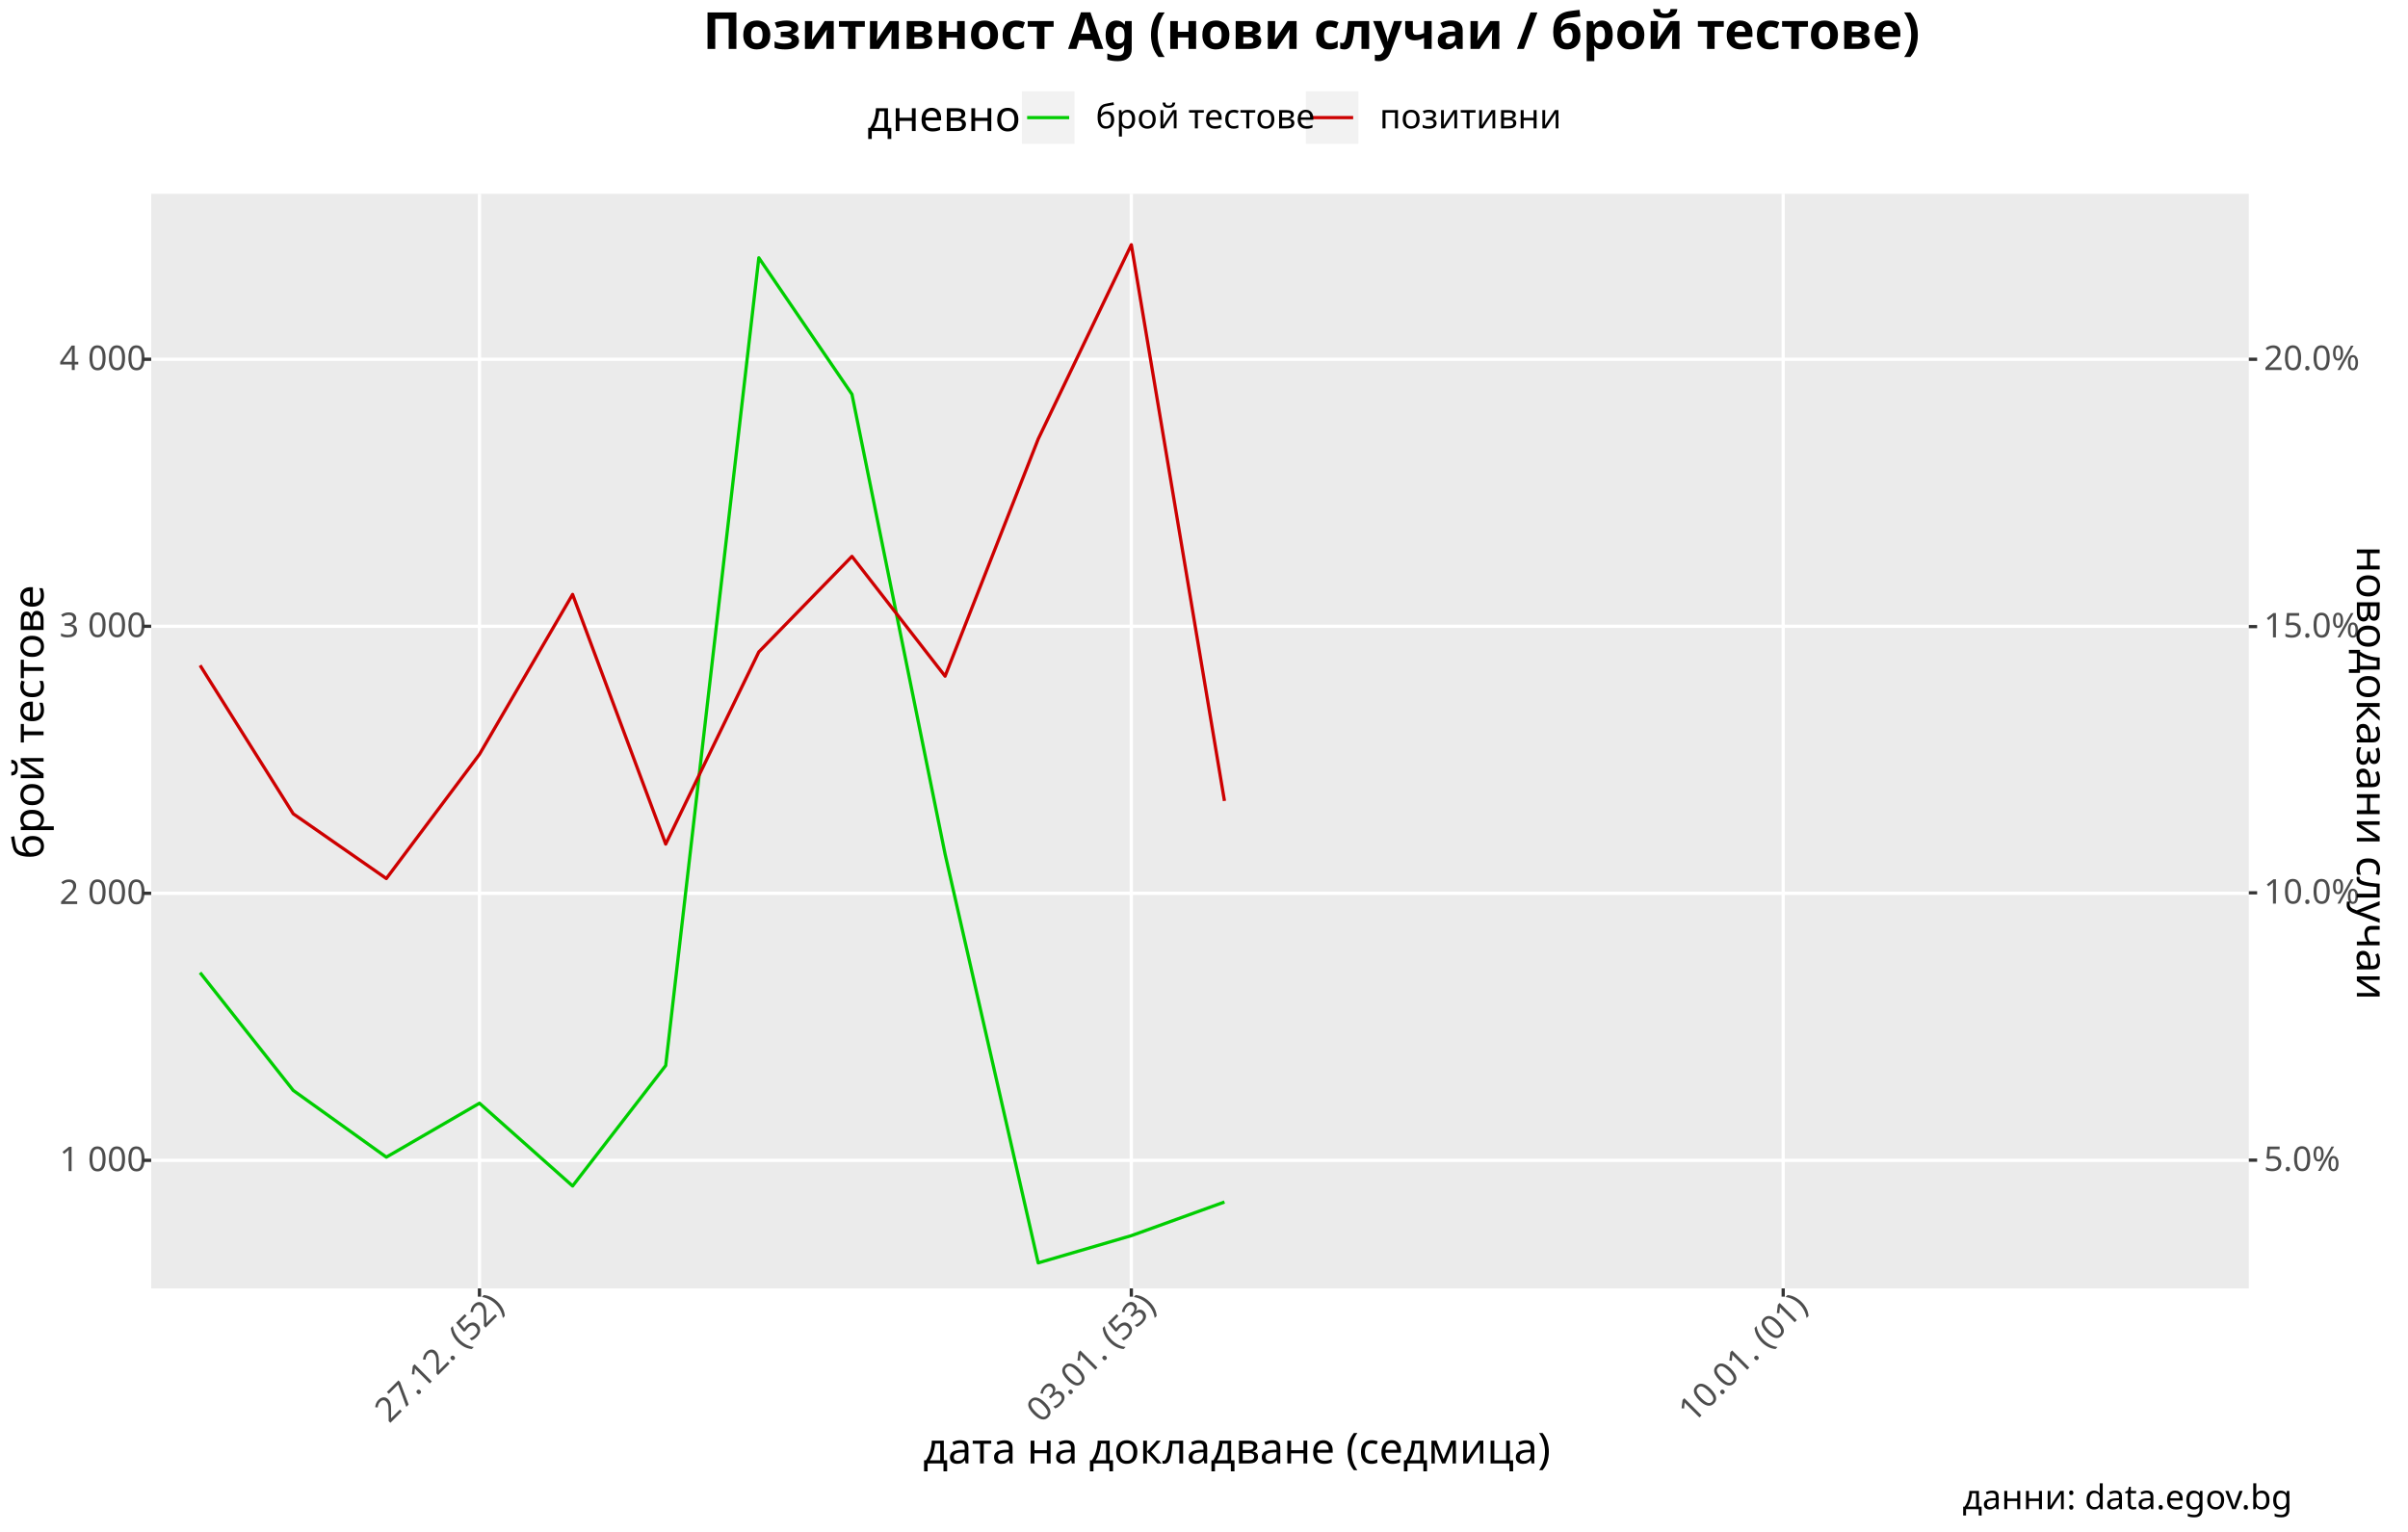
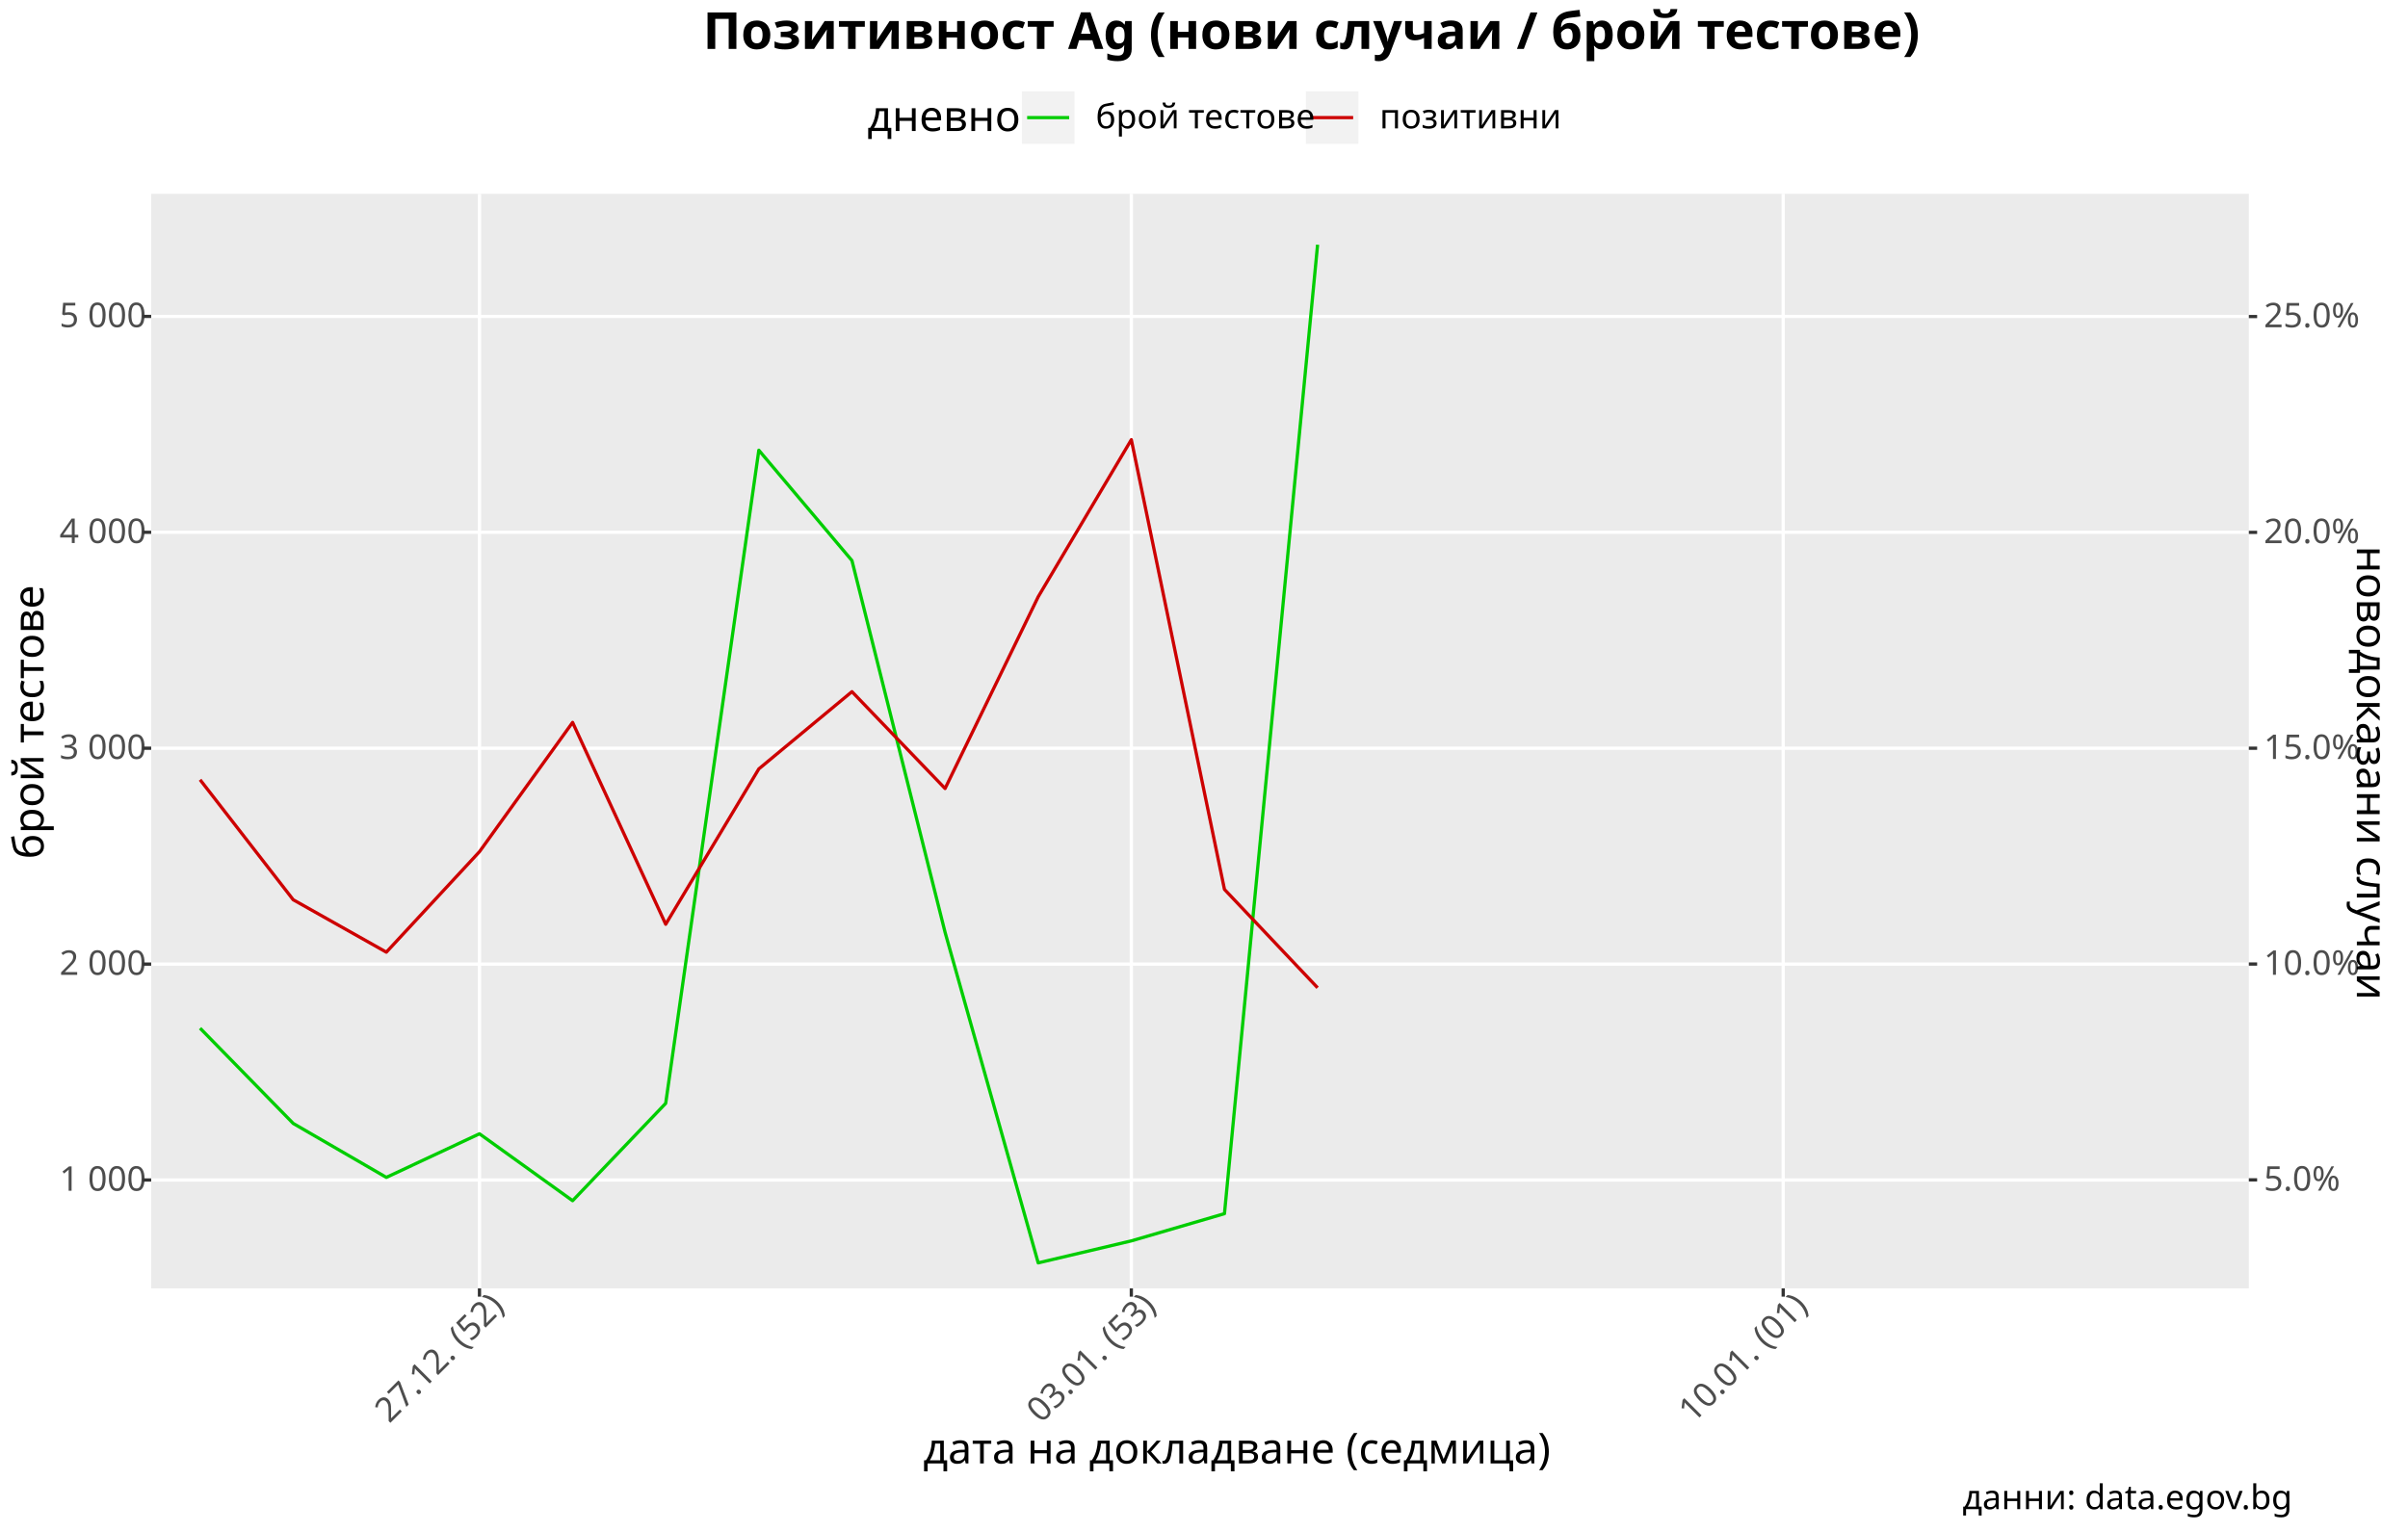
<svg xmlns="http://www.w3.org/2000/svg" viewBox="0 0 792.00 504.00">
  <defs>
    <style type="text/css">
    line, polyline, polygon, path, rect, circle {
      fill: none;
      stroke: #000000;
      stroke-linecap: round;
      stroke-linejoin: round;
      stroke-miterlimit: 10.00;
    }
  </style>
  </defs>
  <rect width="100%" height="100%" style="stroke: none; fill: #FFFFFF;" />
  <rect x="0.00" y="0.00" width="792.00" height="504.00" style="stroke-width: 1.07; stroke: #FFFFFF; fill: #FFFFFF;" />
  <defs>
    <clipPath id="cpNDkuNzN8NzM5LjY1fDQyMy44N3w2My43Nw==">
      <rect x="49.73" y="63.77" width="689.92" height="360.10" />
    </clipPath>
  </defs>
  <rect x="49.73" y="63.77" width="689.92" height="360.10" style="stroke-width: 1.07; stroke: none; fill: #EBEBEB;" clip-path="url(#cpNDkuNzN8NzM5LjY1fDQyMy44N3w2My43Nw==)" />
-   <polyline points="49.73,381.76 739.65,381.76 " style="stroke-width: 1.07; stroke: #FFFFFF; stroke-linecap: butt;" clip-path="url(#cpNDkuNzN8NzM5LjY1fDQyMy44N3w2My43Nw==)" />
-   <polyline points="49.73,293.90 739.65,293.90 " style="stroke-width: 1.07; stroke: #FFFFFF; stroke-linecap: butt;" clip-path="url(#cpNDkuNzN8NzM5LjY1fDQyMy44N3w2My43Nw==)" />
-   <polyline points="49.73,206.05 739.65,206.05 " style="stroke-width: 1.07; stroke: #FFFFFF; stroke-linecap: butt;" clip-path="url(#cpNDkuNzN8NzM5LjY1fDQyMy44N3w2My43Nw==)" />
-   <polyline points="49.73,118.20 739.65,118.20 " style="stroke-width: 1.07; stroke: #FFFFFF; stroke-linecap: butt;" clip-path="url(#cpNDkuNzN8NzM5LjY1fDQyMy44N3w2My43Nw==)" />
+   <polyline points="49.73,388.22 739.65,388.22 " style="stroke-width: 1.07; stroke: #FFFFFF; stroke-linecap: butt;" clip-path="url(#cpNDkuNzN8NzM5LjY1fDQyMy44N3w2My43Nw==)" />
+   <polyline points="49.73,317.19 739.65,317.19 " style="stroke-width: 1.07; stroke: #FFFFFF; stroke-linecap: butt;" clip-path="url(#cpNDkuNzN8NzM5LjY1fDQyMy44N3w2My43Nw==)" />
+   <polyline points="49.73,246.16 739.65,246.16 " style="stroke-width: 1.07; stroke: #FFFFFF; stroke-linecap: butt;" clip-path="url(#cpNDkuNzN8NzM5LjY1fDQyMy44N3w2My43Nw==)" />
+   <polyline points="49.73,175.13 739.65,175.13 " style="stroke-width: 1.07; stroke: #FFFFFF; stroke-linecap: butt;" clip-path="url(#cpNDkuNzN8NzM5LjY1fDQyMy44N3w2My43Nw==)" />
+   <polyline points="49.73,104.10 739.65,104.10 " style="stroke-width: 1.07; stroke: #FFFFFF; stroke-linecap: butt;" clip-path="url(#cpNDkuNzN8NzM5LjY1fDQyMy44N3w2My43Nw==)" />
  <polyline points="157.70,423.87 157.70,63.77 " style="stroke-width: 1.07; stroke: #FFFFFF; stroke-linecap: butt;" clip-path="url(#cpNDkuNzN8NzM5LjY1fDQyMy44N3w2My43Nw==)" />
  <polyline points="372.10,423.87 372.10,63.77 " style="stroke-width: 1.07; stroke: #FFFFFF; stroke-linecap: butt;" clip-path="url(#cpNDkuNzN8NzM5LjY1fDQyMy44N3w2My43Nw==)" />
  <polyline points="586.50,423.87 586.50,63.77 " style="stroke-width: 1.07; stroke: #FFFFFF; stroke-linecap: butt;" clip-path="url(#cpNDkuNzN8NzM5LjY1fDQyMy44N3w2My43Nw==)" />
-   <polyline points="65.81,320.00 96.44,358.74 127.07,380.70 157.70,362.96 188.33,390.19 218.95,350.57 249.58,84.82 280.21,129.71 310.84,280.99 341.47,415.49 372.10,406.53 402.73,395.46 " style="stroke-width: 1.07; stroke: #00CD00; stroke-linecap: butt;" clip-path="url(#cpNDkuNzN8NzM5LjY1fDQyMy44N3w2My43Nw==)" />
-   <polyline points="65.81,218.90 96.44,267.73 127.07,289.04 157.70,248.17 188.33,195.56 218.95,277.70 249.58,214.48 280.21,183.05 310.84,222.46 341.47,144.44 372.10,80.51 402.73,263.51 " style="stroke-width: 1.07; stroke: #CD0000; stroke-linecap: butt;" clip-path="url(#cpNDkuNzN8NzM5LjY1fDQyMy44N3w2My43Nw==)" />
+   <polyline points="65.81,338.28 96.44,369.61 127.07,387.36 157.70,373.02 188.33,395.03 218.95,363.00 249.58,148.13 280.21,184.43 310.84,306.74 341.47,415.49 372.10,408.25 402.73,399.30 433.36,80.51 " style="stroke-width: 1.07; stroke: #00CD00; stroke-linecap: butt;" clip-path="url(#cpNDkuNzN8NzM5LjY1fDQyMy44N3w2My43Nw==)" />
+   <polyline points="65.81,256.54 96.44,296.02 127.07,313.26 157.70,280.21 188.33,237.67 218.95,304.08 249.58,252.97 280.21,227.56 310.84,259.42 341.47,196.34 372.10,144.66 402.73,292.61 433.36,324.97 " style="stroke-width: 1.07; stroke: #CD0000; stroke-linecap: butt;" clip-path="url(#cpNDkuNzN8NzM5LjY1fDQyMy44N3w2My43Nw==)" />
  <defs>
    <clipPath id="cpMC4wMHw3OTIuMDB8NTA0LjAwfDAuMDA=">
      <rect x="0.00" y="0.00" width="792.00" height="504.00" />
    </clipPath>
  </defs>
  <g clip-path="url(#cpMC4wMHw3OTIuMDB8NTA0LjAwfDAuMDA=)">
-     <text x="19.56" y="385.29" style="font-size: 11.20px; fill: #4D4D4D; font-family: Calibri;" textLength="25.24px" lengthAdjust="spacingAndGlyphs">1 000</text>
+     <text x="19.56" y="391.75" style="font-size: 11.20px; fill: #4D4D4D; font-family: Calibri;" textLength="25.24px" lengthAdjust="spacingAndGlyphs">1 000</text>
  </g>
  <g clip-path="url(#cpMC4wMHw3OTIuMDB8NTA0LjAwfDAuMDA=)">
-     <text x="19.56" y="297.44" style="font-size: 11.20px; fill: #4D4D4D; font-family: Calibri;" textLength="25.24px" lengthAdjust="spacingAndGlyphs">2 000</text>
+     <text x="19.56" y="320.72" style="font-size: 11.20px; fill: #4D4D4D; font-family: Calibri;" textLength="25.24px" lengthAdjust="spacingAndGlyphs">2 000</text>
  </g>
  <g clip-path="url(#cpMC4wMHw3OTIuMDB8NTA0LjAwfDAuMDA=)">
-     <text x="19.56" y="209.59" style="font-size: 11.20px; fill: #4D4D4D; font-family: Calibri;" textLength="25.24px" lengthAdjust="spacingAndGlyphs">3 000</text>
+     <text x="19.56" y="249.69" style="font-size: 11.20px; fill: #4D4D4D; font-family: Calibri;" textLength="25.24px" lengthAdjust="spacingAndGlyphs">3 000</text>
  </g>
  <g clip-path="url(#cpMC4wMHw3OTIuMDB8NTA0LjAwfDAuMDA=)">
-     <text x="19.56" y="121.74" style="font-size: 11.20px; fill: #4D4D4D; font-family: Calibri;" textLength="25.24px" lengthAdjust="spacingAndGlyphs">4 000</text>
-   </g>
-   <polyline points="46.99,381.76 49.73,381.76 " style="stroke-width: 1.07; stroke: #333333; stroke-linecap: butt;" clip-path="url(#cpMC4wMHw3OTIuMDB8NTA0LjAwfDAuMDA=)" />
-   <polyline points="46.99,293.90 49.73,293.90 " style="stroke-width: 1.07; stroke: #333333; stroke-linecap: butt;" clip-path="url(#cpMC4wMHw3OTIuMDB8NTA0LjAwfDAuMDA=)" />
-   <polyline points="46.99,206.05 49.73,206.05 " style="stroke-width: 1.07; stroke: #333333; stroke-linecap: butt;" clip-path="url(#cpMC4wMHw3OTIuMDB8NTA0LjAwfDAuMDA=)" />
-   <polyline points="46.99,118.20 49.73,118.20 " style="stroke-width: 1.07; stroke: #333333; stroke-linecap: butt;" clip-path="url(#cpMC4wMHw3OTIuMDB8NTA0LjAwfDAuMDA=)" />
-   <polyline points="739.65,381.69 742.38,381.69 " style="stroke-width: 1.07; stroke: #333333; stroke-linecap: butt;" clip-path="url(#cpMC4wMHw3OTIuMDB8NTA0LjAwfDAuMDA=)" />
-   <polyline points="739.65,293.74 742.38,293.74 " style="stroke-width: 1.07; stroke: #333333; stroke-linecap: butt;" clip-path="url(#cpMC4wMHw3OTIuMDB8NTA0LjAwfDAuMDA=)" />
-   <polyline points="739.65,206.15 742.38,206.15 " style="stroke-width: 1.07; stroke: #333333; stroke-linecap: butt;" clip-path="url(#cpMC4wMHw3OTIuMDB8NTA0LjAwfDAuMDA=)" />
-   <polyline points="739.65,118.20 742.38,118.20 " style="stroke-width: 1.07; stroke: #333333; stroke-linecap: butt;" clip-path="url(#cpMC4wMHw3OTIuMDB8NTA0LjAwfDAuMDA=)" />
-   <g clip-path="url(#cpMC4wMHw3OTIuMDB8NTA0LjAwfDAuMDA=)">
-     <text x="744.58" y="385.23" style="font-size: 11.20px; fill: #4D4D4D; font-family: Calibri;" textLength="22.19px" lengthAdjust="spacingAndGlyphs">5.0%</text>
+     <text x="19.56" y="178.66" style="font-size: 11.20px; fill: #4D4D4D; font-family: Calibri;" textLength="25.24px" lengthAdjust="spacingAndGlyphs">4 000</text>
  </g>
  <g clip-path="url(#cpMC4wMHw3OTIuMDB8NTA0LjAwfDAuMDA=)">
-     <text x="744.58" y="297.28" style="font-size: 11.20px; fill: #4D4D4D; font-family: Calibri;" textLength="27.86px" lengthAdjust="spacingAndGlyphs">10.0%</text>
+     <text x="19.56" y="107.63" style="font-size: 11.20px; fill: #4D4D4D; font-family: Calibri;" textLength="25.24px" lengthAdjust="spacingAndGlyphs">5 000</text>
+   </g>
+   <polyline points="46.99,388.22 49.73,388.22 " style="stroke-width: 1.07; stroke: #333333; stroke-linecap: butt;" clip-path="url(#cpMC4wMHw3OTIuMDB8NTA0LjAwfDAuMDA=)" />
+   <polyline points="46.99,317.19 49.73,317.19 " style="stroke-width: 1.07; stroke: #333333; stroke-linecap: butt;" clip-path="url(#cpMC4wMHw3OTIuMDB8NTA0LjAwfDAuMDA=)" />
+   <polyline points="46.99,246.16 49.73,246.16 " style="stroke-width: 1.07; stroke: #333333; stroke-linecap: butt;" clip-path="url(#cpMC4wMHw3OTIuMDB8NTA0LjAwfDAuMDA=)" />
+   <polyline points="46.99,175.13 49.73,175.13 " style="stroke-width: 1.07; stroke: #333333; stroke-linecap: butt;" clip-path="url(#cpMC4wMHw3OTIuMDB8NTA0LjAwfDAuMDA=)" />
+   <polyline points="46.99,104.10 49.73,104.10 " style="stroke-width: 1.07; stroke: #333333; stroke-linecap: butt;" clip-path="url(#cpMC4wMHw3OTIuMDB8NTA0LjAwfDAuMDA=)" />
+   <polyline points="739.65,388.18 742.38,388.18 " style="stroke-width: 1.07; stroke: #333333; stroke-linecap: butt;" clip-path="url(#cpMC4wMHw3OTIuMDB8NTA0LjAwfDAuMDA=)" />
+   <polyline points="739.65,317.17 742.38,317.17 " style="stroke-width: 1.07; stroke: #333333; stroke-linecap: butt;" clip-path="url(#cpMC4wMHw3OTIuMDB8NTA0LjAwfDAuMDA=)" />
+   <polyline points="739.65,246.16 742.38,246.16 " style="stroke-width: 1.07; stroke: #333333; stroke-linecap: butt;" clip-path="url(#cpMC4wMHw3OTIuMDB8NTA0LjAwfDAuMDA=)" />
+   <polyline points="739.65,175.15 742.38,175.15 " style="stroke-width: 1.07; stroke: #333333; stroke-linecap: butt;" clip-path="url(#cpMC4wMHw3OTIuMDB8NTA0LjAwfDAuMDA=)" />
+   <polyline points="739.65,104.14 742.38,104.14 " style="stroke-width: 1.07; stroke: #333333; stroke-linecap: butt;" clip-path="url(#cpMC4wMHw3OTIuMDB8NTA0LjAwfDAuMDA=)" />
+   <g clip-path="url(#cpMC4wMHw3OTIuMDB8NTA0LjAwfDAuMDA=)">
+     <text x="744.58" y="391.72" style="font-size: 11.20px; fill: #4D4D4D; font-family: Calibri;" textLength="22.19px" lengthAdjust="spacingAndGlyphs">5.0%</text>
  </g>
  <g clip-path="url(#cpMC4wMHw3OTIuMDB8NTA0LjAwfDAuMDA=)">
-     <text x="744.58" y="209.69" style="font-size: 11.20px; fill: #4D4D4D; font-family: Calibri;" textLength="27.86px" lengthAdjust="spacingAndGlyphs">15.0%</text>
+     <text x="744.58" y="320.71" style="font-size: 11.20px; fill: #4D4D4D; font-family: Calibri;" textLength="27.86px" lengthAdjust="spacingAndGlyphs">10.0%</text>
  </g>
  <g clip-path="url(#cpMC4wMHw3OTIuMDB8NTA0LjAwfDAuMDA=)">
-     <text x="744.58" y="121.73" style="font-size: 11.20px; fill: #4D4D4D; font-family: Calibri;" textLength="27.86px" lengthAdjust="spacingAndGlyphs">20.0%</text>
+     <text x="744.58" y="249.70" style="font-size: 11.20px; fill: #4D4D4D; font-family: Calibri;" textLength="27.86px" lengthAdjust="spacingAndGlyphs">15.0%</text>
+   </g>
+   <g clip-path="url(#cpMC4wMHw3OTIuMDB8NTA0LjAwfDAuMDA=)">
+     <text x="744.58" y="178.69" style="font-size: 11.20px; fill: #4D4D4D; font-family: Calibri;" textLength="27.86px" lengthAdjust="spacingAndGlyphs">20.0%</text>
+   </g>
+   <g clip-path="url(#cpMC4wMHw3OTIuMDB8NTA0LjAwfDAuMDA=)">
+     <text x="744.58" y="107.68" style="font-size: 11.20px; fill: #4D4D4D; font-family: Calibri;" textLength="27.86px" lengthAdjust="spacingAndGlyphs">25.0%</text>
  </g>
  <polyline points="157.70,426.61 157.70,423.87 " style="stroke-width: 1.07; stroke: #333333; stroke-linecap: butt;" clip-path="url(#cpMC4wMHw3OTIuMDB8NTA0LjAwfDAuMDA=)" />
  <polyline points="372.10,426.61 372.10,423.87 " style="stroke-width: 1.07; stroke: #333333; stroke-linecap: butt;" clip-path="url(#cpMC4wMHw3OTIuMDB8NTA0LjAwfDAuMDA=)" />
  <polyline points="586.50,426.61 586.50,423.87 " style="stroke-width: 1.07; stroke: #333333; stroke-linecap: butt;" clip-path="url(#cpMC4wMHw3OTIuMDB8NTA0LjAwfDAuMDA=)" />
  <g clip-path="url(#cpMC4wMHw3OTIuMDB8NTA0LjAwfDAuMDA=)">
    <text transform="translate(128.03,468.48) rotate(-45)" style="font-size: 11.20px; fill: #4D4D4D; font-family: Calibri;" textLength="49.04px" lengthAdjust="spacingAndGlyphs">27.12. (52)</text>
  </g>
  <g clip-path="url(#cpMC4wMHw3OTIuMDB8NTA0LjAwfDAuMDA=)">
    <text transform="translate(342.43,468.48) rotate(-45)" style="font-size: 11.20px; fill: #4D4D4D; font-family: Calibri;" textLength="49.04px" lengthAdjust="spacingAndGlyphs">03.01. (53)</text>
  </g>
  <g clip-path="url(#cpMC4wMHw3OTIuMDB8NTA0LjAwfDAuMDA=)">
    <text transform="translate(556.83,468.48) rotate(-45)" style="font-size: 11.20px; fill: #4D4D4D; font-family: Calibri;" textLength="49.04px" lengthAdjust="spacingAndGlyphs">10.01. (01)</text>
  </g>
  <g clip-path="url(#cpMC4wMHw3OTIuMDB8NTA0LjAwfDAuMDA=)">
    <text x="303.66" y="481.47" style="font-size: 14.00px; font-family: Calibri;" textLength="182.06px" lengthAdjust="spacingAndGlyphs">дата на докладване (седмица)</text>
  </g>
  <g clip-path="url(#cpMC4wMHw3OTIuMDB8NTA0LjAwfDAuMDA=)">
    <text transform="translate(14.33,282.67) rotate(-90)" style="font-size: 14.00px; font-family: Calibri;" textLength="77.71px" lengthAdjust="spacingAndGlyphs">брой тестове</text>
  </g>
  <g clip-path="url(#cpMC4wMHw3OTIuMDB8NTA0LjAwfDAuMDA=)">
    <text transform="translate(775.18,179.60) rotate(90)" style="font-size: 14.00px; font-family: Calibri;" textLength="128.43px" lengthAdjust="spacingAndGlyphs">новодоказани случаи</text>
  </g>
  <rect x="279.81" y="24.57" width="229.75" height="28.24" style="stroke-width: 1.07; stroke: none; fill: #FFFFFF;" clip-path="url(#cpMC4wMHw3OTIuMDB8NTA0LjAwfDAuMDA=)" />
  <g clip-path="url(#cpMC4wMHw3OTIuMDB8NTA0LjAwfDAuMDA=)">
    <text x="285.29" y="43.11" style="font-size: 14.00px; font-family: Calibri;" textLength="43.84px" lengthAdjust="spacingAndGlyphs">дневно</text>
  </g>
  <rect x="336.11" y="30.05" width="17.28" height="17.28" style="stroke-width: 1.07; stroke: none; fill: #F2F2F2;" clip-path="url(#cpMC4wMHw3OTIuMDB8NTA0LjAwfDAuMDA=)" />
  <line x1="337.83" y1="38.69" x2="351.66" y2="38.69" style="stroke-width: 1.07; stroke: #00CD00; stroke-linecap: butt;" clip-path="url(#cpMC4wMHw3OTIuMDB8NTA0LjAwfDAuMDA=)" />
  <rect x="429.50" y="30.05" width="17.28" height="17.28" style="stroke-width: 1.07; stroke: none; fill: #F2F2F2;" clip-path="url(#cpMC4wMHw3OTIuMDB8NTA0LjAwfDAuMDA=)" />
  <line x1="431.23" y1="38.69" x2="445.06" y2="38.69" style="stroke-width: 1.07; stroke: #CD0000; stroke-linecap: butt;" clip-path="url(#cpMC4wMHw3OTIuMDB8NTA0LjAwfDAuMDA=)" />
  <g clip-path="url(#cpMC4wMHw3OTIuMDB8NTA0LjAwfDAuMDA=)">
    <text x="360.36" y="42.23" style="font-size: 11.20px; font-family: Calibri;" textLength="62.17px" lengthAdjust="spacingAndGlyphs">брой тестове</text>
  </g>
  <g clip-path="url(#cpMC4wMHw3OTIuMDB8NTA0LjAwfDAuMDA=)">
    <text x="453.76" y="42.23" style="font-size: 11.20px; font-family: Calibri;" textLength="50.32px" lengthAdjust="spacingAndGlyphs">позитивни</text>
  </g>
  <g clip-path="url(#cpMC4wMHw3OTIuMDB8NTA0LjAwfDAuMDA=)">
    <text x="231.20" y="16.09" style="font-size: 16.80px; font-weight: bold; font-family: Calibri;" textLength="326.98px" lengthAdjust="spacingAndGlyphs">Позитивност Ag (нови случаи / брой тестове)</text>
  </g>
  <g clip-path="url(#cpMC4wMHw3OTIuMDB8NTA0LjAwfDAuMDA=)">
    <text x="645.48" y="496.52" style="font-size: 11.20px; font-family: Calibri;" textLength="94.16px" lengthAdjust="spacingAndGlyphs">данни: data.egov.bg</text>
  </g>
</svg>
